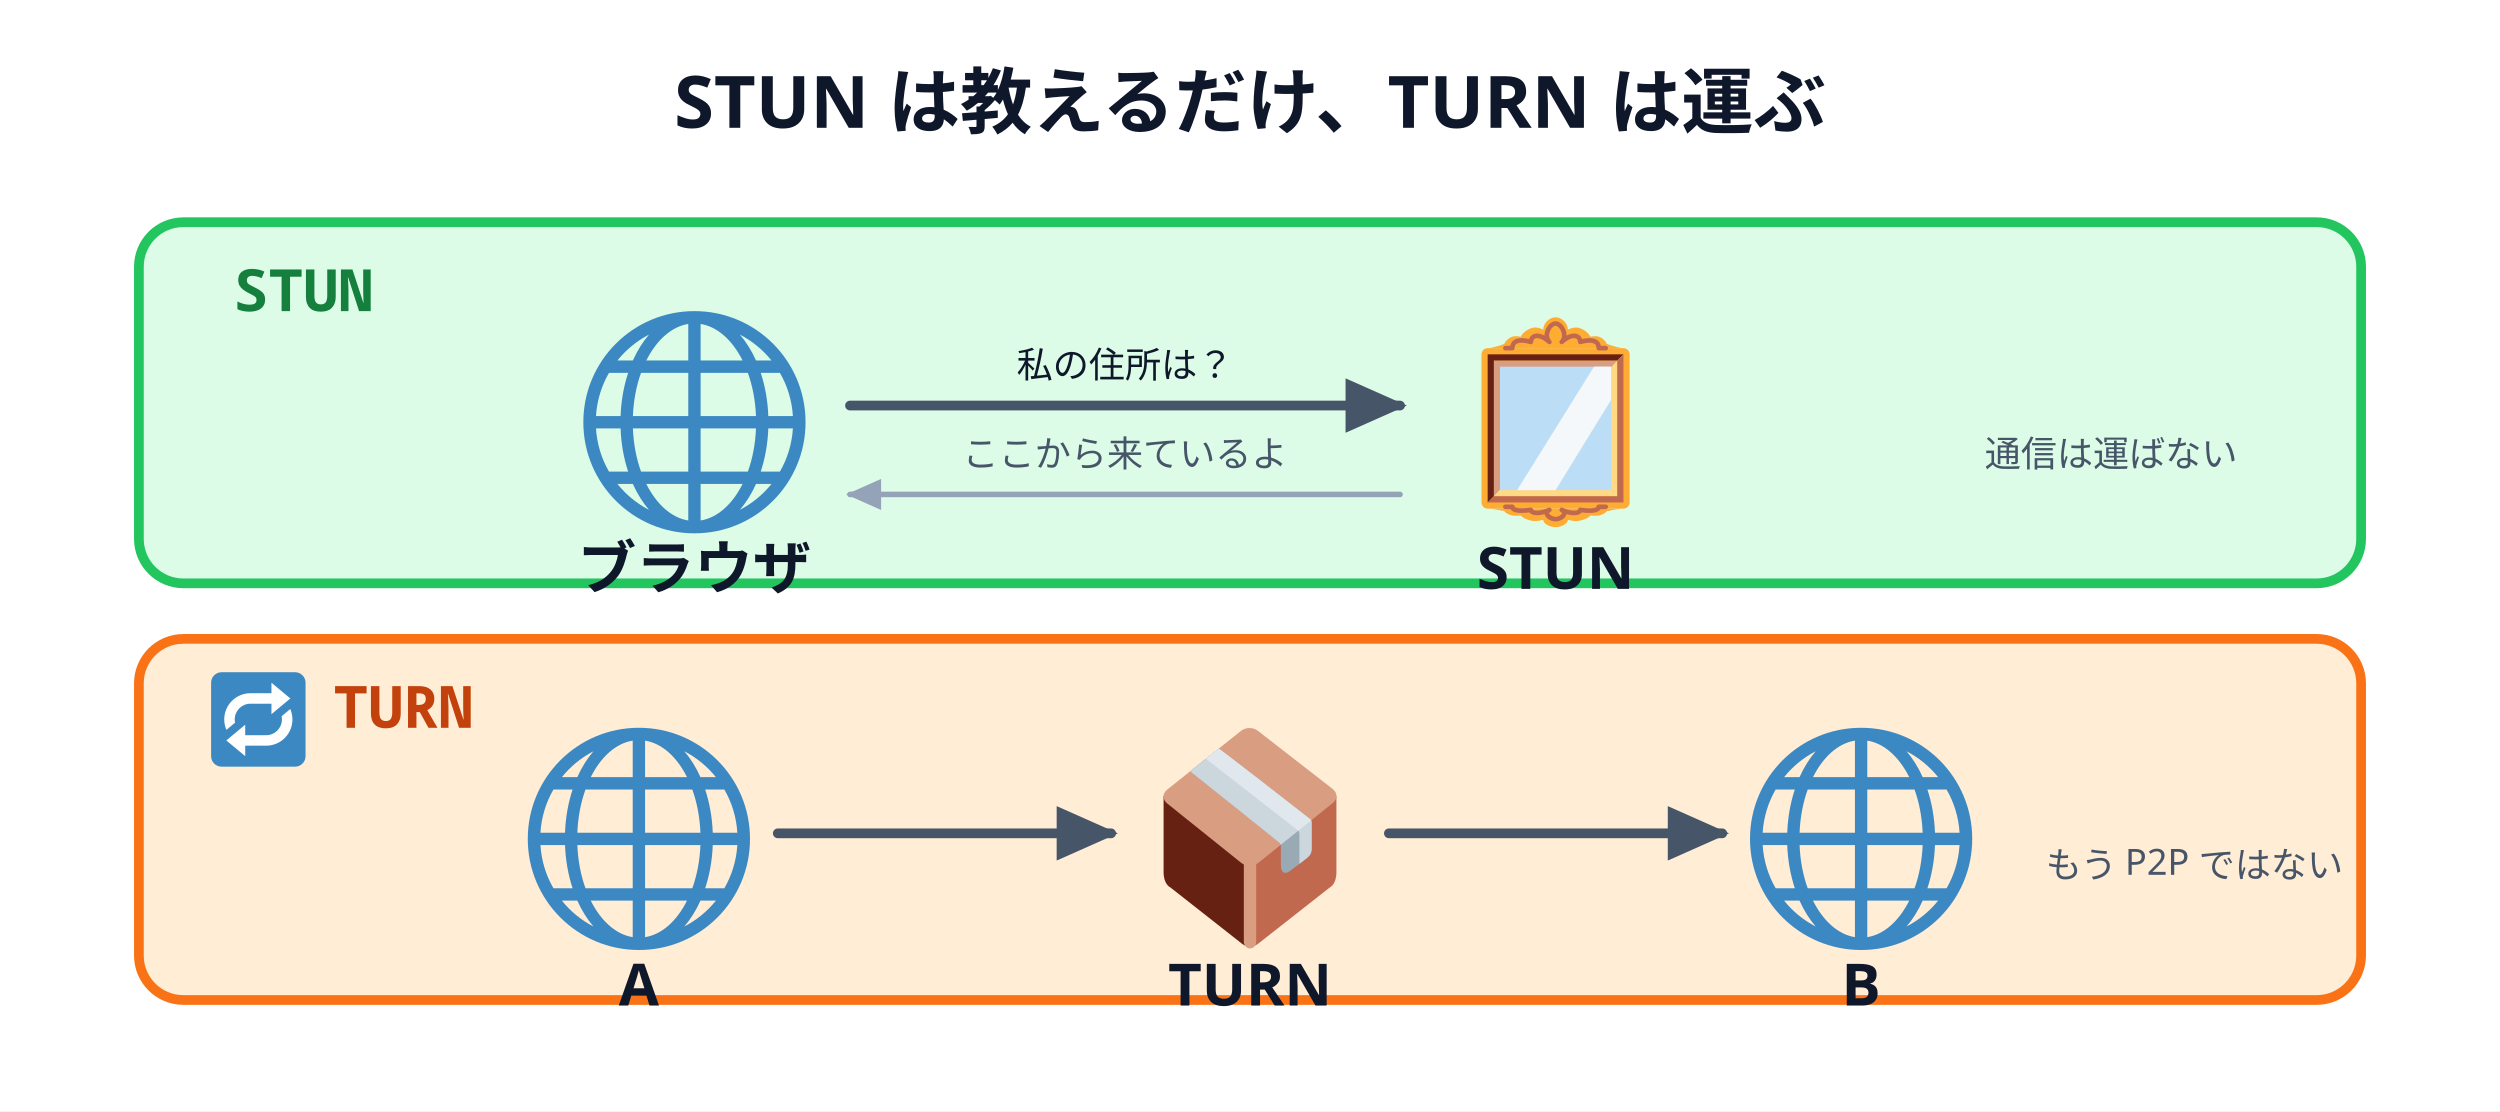
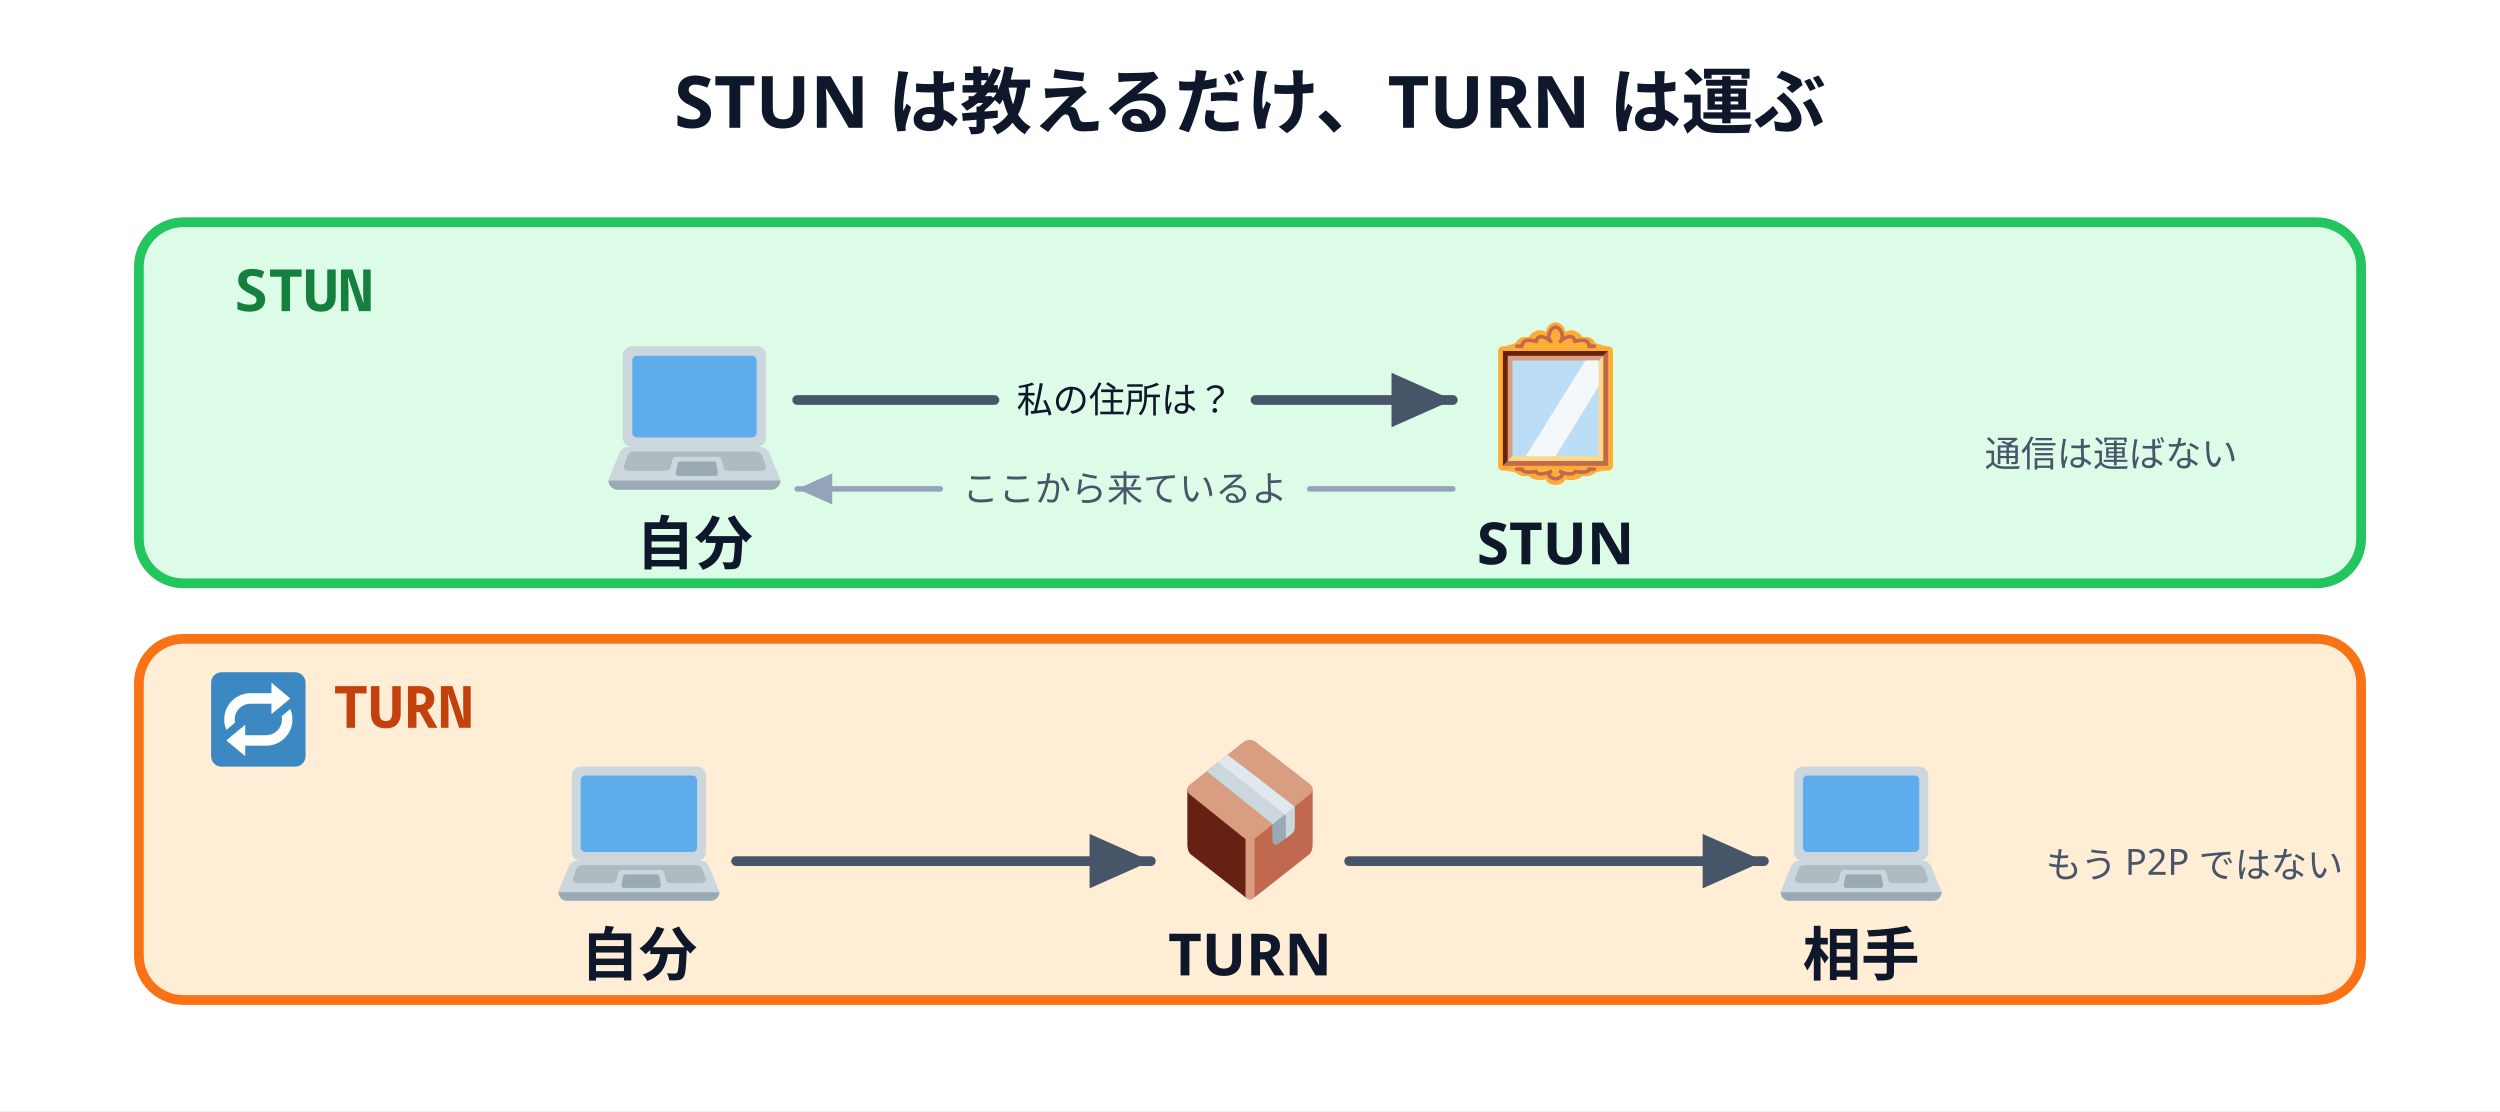
<svg xmlns="http://www.w3.org/2000/svg" width="900" height="400" viewBox="0 0 900 400" font-family="'Hiragino Sans','Noto Sans JP','Yu Gothic','Segoe UI',sans-serif">
  <defs>
-     <marker id="aR" viewBox="0 0 10 10" refX="8" refY="5" markerWidth="7" markerHeight="7" orient="auto-start-reverse">
+     <marker id="aR" viewBox="0 0 10 10" refX="9" refY="5" markerWidth="7" markerHeight="7" orient="auto-start-reverse">
      <path d="M0 1 L9 5 L0 9 z" fill="#475569" />
    </marker>
-     <marker id="aRsub" viewBox="0 0 10 10" refX="8" refY="5" markerWidth="7" markerHeight="7" orient="auto-start-reverse">
+     <marker id="aRsub" viewBox="0 0 10 10" refX="9" refY="5" markerWidth="7" markerHeight="7" orient="auto-start-reverse">
      <path d="M0 1 L9 5 L0 9 z" fill="#94a3b8" />
    </marker>
  </defs>
  <rect x="0" y="0" width="900" height="400" fill="#ffffff" />
  <text x="450" y="46" text-anchor="middle" font-size="26" fill="#0f172a" font-weight="700">STUN は教えるだけ、TURN は運ぶ</text>
  <rect x="50" y="80" width="800" height="130" rx="16" fill="#dcfce7" stroke="#22c55e" stroke-width="3.5" />
  <text x="84" y="112" text-anchor="start" font-size="21" fill="#15803d" font-weight="700" font-family="'SFMono-Regular','Consolas','Noto Sans Mono','Courier New',monospace">STUN</text>
-   <svg x="210" y="112" width="80" height="80" viewBox="0 0 36 36">
-     <path fill="#3B88C3" d="M18 0C8.059 0 0 8.059 0 18s8.059 18 18 18 18-8.059 18-18S27.941 0 18 0zM2.05 19h3.983c.092 2.506.522 4.871 1.229 7H4.158c-1.207-2.083-1.95-4.459-2.108-7zM19 8V2.081c2.747.436 5.162 2.655 6.799 5.919H19zm7.651 2c.754 2.083 1.219 4.46 1.317 7H19v-7h7.651zM17 2.081V8h-6.799C11.837 4.736 14.253 2.517 17 2.081zM17 10v7H8.032c.098-2.54.563-4.917 1.317-7H17zM6.034 17H2.05c.158-2.54.901-4.917 2.107-7h3.104c-.705 2.129-1.135 4.495-1.227 7zm1.998 2H17v7H9.349c-.754-2.083-1.219-4.459-1.317-7zM17 28v5.919c-2.747-.437-5.163-2.655-6.799-5.919H17zm2 5.919V28h6.8c-1.637 3.264-4.053 5.482-6.8 5.919zM19 26v-7h8.969c-.099 2.541-.563 4.917-1.317 7H19zm10.967-7h3.982c-.157 2.541-.9 4.917-2.107 7h-3.104c.706-2.129 1.136-4.494 1.229-7zm0-2c-.093-2.505-.523-4.871-1.229-7h3.104c1.207 2.083 1.95 4.46 2.107 7h-3.982zm.512-9h-2.503c-.717-1.604-1.606-3.015-2.619-4.199C27.346 4.833 29.089 6.267 30.479 8zM10.643 3.801C9.629 4.985 8.74 6.396 8.023 8H5.521c1.39-1.733 3.133-3.166 5.122-4.199zM5.521 28h2.503c.716 1.604 1.605 3.015 2.619 4.198C8.654 31.166 6.911 29.733 5.521 28zm19.836 4.198c1.014-1.184 1.902-2.594 2.619-4.198h2.503c-1.39 1.733-3.133 3.166-5.122 4.198z" />
+   <svg x="219.0" y="114.3" width="62.0" height="62.0" viewBox="0 0 36 36">
+     <path fill="#CCD6DD" d="M34 29.096c-.417-.963-.896-2.008-2-2.008h-1c1.104 0 2-.899 2-2.008V8.008C33 6.899 32.104 6 31 6H5c-1.104 0-2 .899-2 2.008V25.08c0 1.109.896 2.008 2 2.008H4c-1.104 0-1.667 1.004-2 2.008l-2 4.895C0 35.101.896 36 2 36h32c1.104 0 2-.899 2-2.008l-2-4.896z" />
+     <path fill="#9AAAB4" d="M.008 34.075l.006.057.17.692C.5 35.516 1.192 36 2 36h32c1.076 0 1.947-.855 1.992-1.925H.008z" />
+     <path fill="#5DADEC" d="M31 24.075c0 .555-.447 1.004-1 1.004H6c-.552 0-1-.449-1-1.004V9.013c0-.555.448-1.004 1-1.004h24c.553 0 1 .45 1 1.004v15.062z" />
+     <path fill="#AEBBC1" d="M32.906 31.042l-.76-2.175c-.239-.46-.635-.837-1.188-.837H5.11c-.552 0-.906.408-1.156 1.036l-.688 1.977c-.219.596.448 1.004 1 1.004h7.578s.937-.047 1.103-.608c.192-.648.415-1.624.463-1.796.074-.264.388-.531.856-.531h8.578c.5 0 .746.253.811.566.042.204.312 1.141.438 1.782.111.571 1.221.586 1.221.586h6.594c.551 0 1.217-.471.998-1.004z" />
+     <path fill="#9AAAB4" d="M22.375 33.113h-7.781c-.375 0-.538-.343-.484-.675.054-.331.359-1.793.383-1.963.023-.171.274-.375.524-.375h7.015c.297 0 .49.163.55.489.059.327.302 1.641.321 1.941.019.301-.169.583-.528.583z" />
  </svg>
-   <text x="250" y="212" text-anchor="middle" font-size="21" fill="#0f172a" font-weight="700">ブラウザ</text>
-   <svg x="520" y="112" width="80" height="80" viewBox="0 0 36 36">
+   <text x="250" y="203.14" text-anchor="middle" font-size="21" fill="#0f172a" font-weight="700">自分</text>
+   <svg x="529.0" y="114.3" width="62.0" height="62.0" viewBox="0 0 36 36">
    <path fill="#FFAC33" d="M29 32H7c-.55 0-1-.45-1-1V7c0-.55.45-1 1-1h22c.55 0 1 .45 1 1v24c0 .55-.45 1-1 1z" />
    <path fill="#D99E82" d="M8 8h20v22H8z" />
    <path fill="#FFD983" d="M28 30H8L28 8z" />
    <path fill="#BBDDF5" d="M9 9h18v20H9z" />
    <path fill="#F5F8FA" d="M24.231 9L11.769 29H18l9-14.615V9z" />
    <path fill="#662113" d="M28 8H7V7h22zM8 30l-1 1V8h1z" />
    <path fill="#C1694F" d="M29 31H7l1-1h21zm0-24l-1 1v22h1z" />
    <path d="M26.294 5.31s-.163-.587-1.04-1.069c-.594-.327-1.604-.089-1.604-.089s-.323-.834-1.634-1.366C21.066 2.399 20 3 20 3c0-1-.977-2-2-2s-2 1-2 2c0 0-1.066-.601-2.016-.214-1.31.532-1.634 1.366-1.634 1.366s-1.01-.238-1.604.089c-.876.482-1.04 1.069-1.04 1.069S7.894 6 7 6h22c-.894 0-2.706-.69-2.706-.69zM7 32c.894 0 2.706.414 2.706.414s.163.352 1.04.642c.594.196 1.604.053 1.604.053s.323.5 1.634.82C14.934 34.16 16 33.8 16 33.8c0 .6.977 1.2 2 1.2s2-.6 2-1.2c0 0 1.066.36 2.016.129 1.31-.319 1.634-.82 1.634-.82s1.01.143 1.604-.053c.876-.289 1.04-.642 1.04-.642S28.106 32 29 32H7z" fill="#FFAC33" />
    <path d="M9.868 6.375H11c.207 0 .375-.168.375-.375 0-.317.092-.537.28-.673.551-.398 1.793-.115 2.227.029.114.038.238.018.335-.052.097-.069.156-.182.158-.301.002-.147.056-.628.625-.628.688 0 1.483.641 1.734.889l.001.001c.146.146.384.146.53 0 .144-.144.146-.376.007-.523l-.001-.001-.005-.005c-.405-.405-.347-1.037-.157-1.494.203-.495.587-.867.891-.867s.688.372.892.866c.19.457.248 1.089-.157 1.494l-.005.005-.001.001c-.14.147-.137.379.007.523.146.146.383.146.531 0v-.001c.25-.247 1.045-.888 1.733-.888.569 0 .622.481.625.625 0 .121.058.233.155.304.099.07.226.09.338.052.433-.143 1.674-.427 2.227-.029.188.136.28.356.28.673 0 .207.168.375.375.375h1.132c.207 0 .375-.168.375-.375s-.168-.375-.375-.375h-.79c-.09-.472-.341-.75-.559-.907-.718-.517-1.867-.34-2.489-.19-.156-.456-.55-.903-1.294-.903-.43 0-.852.151-1.211.342.005-.326-.062-.671-.204-1.013-.303-.732-.867-1.222-1.437-1.299-.046-.019-.096-.03-.148-.03s-.102.011-.148.031c-.57.077-1.135.567-1.438 1.299-.142.342-.208.687-.203 1.013-.36-.192-.781-.343-1.211-.343-.744 0-1.138.447-1.294.903-.623-.151-1.775-.326-2.489.19-.218.157-.469.435-.558.907h-.791c-.207 0-.375.168-.375.375s.168.375.375.375zm16.264 24.95H25c-.207 0-.405.222-.405.429-.333.283-1.708.214-2.533.076-.11-.018-.218-.007-.302.063-.084.071-.131.156-.131.267-.016.043-.163.165-.629.165-.896 0-1.823-.456-1.833-.461-.184-.091-.409-.018-.502.168-.093.186-.018.411.168.503.152.076.22.152.203.225-.052.223-.521.565-1.035.565s-.983-.343-1.035-.565c-.018-.072.051-.148.203-.225.186-.092.261-.317.168-.503-.093-.184-.318-.259-.502-.168-.009.005-.937.461-1.833.461-.466 0-.614-.122-.625-.125 0-.11-.048-.215-.133-.286-.083-.071-.194-.1-.304-.084-.823.139-2.198.208-2.563-.13 0-.207-.168-.375-.375-.375H9.868c-.207 0-.375.168-.375.375s.168.375.375.375h.848c.049.093.118.177.204.251.611.517 2.153.38 2.854.287.164.227.507.462 1.227.462.435 0 .864-.084 1.226-.187.002.015.006.029.009.044.146.619.955 1.143 1.765 1.143s1.619-.523 1.766-1.143l.009-.044c.361.103.791.187 1.226.187.72 0 1.062-.235 1.227-.462.699.094 2.243.23 2.854-.287.087-.074.155-.158.204-.251h.848c.207 0 .375-.168.375-.375s-.171-.375-.378-.375z" fill="#C1694F" />
  </svg>
-   <text x="560" y="212" text-anchor="middle" font-size="21" fill="#0f172a" font-weight="700">STUN</text>
-   <line x1="306" y1="146" x2="504" y2="146" stroke="#475569" stroke-width="3.5" stroke-linecap="round" stroke-linejoin="round" marker-end="url(#aR)" />
-   <text x="405.0" y="136.0" text-anchor="middle" font-size="13" fill="#0f172a" font-weight="400">私の住所は？</text>
-   <line x1="504" y1="178" x2="306" y2="178" stroke="#94a3b8" stroke-width="2.0" stroke-linecap="round" stroke-linejoin="round" marker-end="url(#aRsub)" />
-   <text x="405.0" y="168.0" text-anchor="middle" font-size="13" fill="#475569" font-weight="400">ここから来ているよ</text>
+   <text x="560" y="203.14" text-anchor="middle" font-size="21" fill="#0f172a" font-weight="700">STUN</text>
+   <path d="M287.00 144.00 L358.00 144.00" fill="none" stroke="#475569" stroke-width="3.5" stroke-linecap="round" stroke-linejoin="round" />
+   <path d="M452.00 144.00 L523.00 144.00" fill="none" stroke="#475569" stroke-width="3.5" stroke-linecap="round" stroke-linejoin="round" marker-end="url(#aR)" />
+   <text x="405" y="148.55" text-anchor="middle" font-size="13" fill="#0f172a" font-weight="400">私の住所は？</text>
+   <path d="M523.00 176.00 L471.50 176.00" fill="none" stroke="#94a3b8" stroke-width="2.0" stroke-linecap="round" stroke-linejoin="round" />
+   <path d="M338.50 176.00 L287.00 176.00" fill="none" stroke="#94a3b8" stroke-width="2.0" stroke-linecap="round" stroke-linejoin="round" marker-end="url(#aRsub)" />
+   <text x="405" y="180.55" text-anchor="middle" font-size="13" fill="#475569" font-weight="400">ここから来ているよ</text>
  <text x="760" y="168" text-anchor="middle" font-size="13" fill="#475569" font-weight="400">通信は運ばない</text>
  <rect x="50" y="230" width="800" height="130" rx="16" fill="#ffedd5" stroke="#f97316" stroke-width="3.5" />
  <text x="120" y="262" text-anchor="start" font-size="21" fill="#c2410c" font-weight="700" font-family="'SFMono-Regular','Consolas','Noto Sans Mono','Courier New',monospace">TURN</text>
-   <svg x="76" y="242" width="34" height="34" viewBox="0 0 36 36">
+   <svg x="76.0" y="242.0" width="34.0" height="34.0" viewBox="0 0 36 36">
    <path fill="#3B88C3" d="M36 32c0 2.209-1.791 4-4 4H4c-2.209 0-4-1.791-4-4V4c0-2.209 1.791-4 4-4h28c2.209 0 4 1.791 4 4v28z" />
    <path fill="#FFF" d="M30.2 10L23 4v4h-8C9.477 8 5 12.477 5 18c0 1.414.297 2.758.827 3.978l3.3-2.75C9.044 18.831 9 18.421 9 18c0-3.314 2.686-6 6-6h8v4l7.2-6zm-.026 4.023l-3.301 2.75c.083.396.127.806.127 1.227 0 3.313-2.687 6-6 6h-8v-4l-7.2 6 7.2 6v-4h8c5.522 0 10-4.478 10-10 0-1.414-.297-2.758-.826-3.977z" />
  </svg>
-   <svg x="190" y="262" width="80" height="80" viewBox="0 0 36 36">
-     <path fill="#3B88C3" d="M18 0C8.059 0 0 8.059 0 18s8.059 18 18 18 18-8.059 18-18S27.941 0 18 0zM2.05 19h3.983c.092 2.506.522 4.871 1.229 7H4.158c-1.207-2.083-1.95-4.459-2.108-7zM19 8V2.081c2.747.436 5.162 2.655 6.799 5.919H19zm7.651 2c.754 2.083 1.219 4.46 1.317 7H19v-7h7.651zM17 2.081V8h-6.799C11.837 4.736 14.253 2.517 17 2.081zM17 10v7H8.032c.098-2.54.563-4.917 1.317-7H17zM6.034 17H2.05c.158-2.54.901-4.917 2.107-7h3.104c-.705 2.129-1.135 4.495-1.227 7zm1.998 2H17v7H9.349c-.754-2.083-1.219-4.459-1.317-7zM17 28v5.919c-2.747-.437-5.163-2.655-6.799-5.919H17zm2 5.919V28h6.8c-1.637 3.264-4.053 5.482-6.8 5.919zM19 26v-7h8.969c-.099 2.541-.563 4.917-1.317 7H19zm10.967-7h3.982c-.157 2.541-.9 4.917-2.107 7h-3.104c.706-2.129 1.136-4.494 1.229-7zm0-2c-.093-2.505-.523-4.871-1.229-7h3.104c1.207 2.083 1.95 4.46 2.107 7h-3.982zm.512-9h-2.503c-.717-1.604-1.606-3.015-2.619-4.199C27.346 4.833 29.089 6.267 30.479 8zM10.643 3.801C9.629 4.985 8.74 6.396 8.023 8H5.521c1.39-1.733 3.133-3.166 5.122-4.199zM5.521 28h2.503c.716 1.604 1.605 3.015 2.619 4.198C8.654 31.166 6.911 29.733 5.521 28zm19.836 4.198c1.014-1.184 1.902-2.594 2.619-4.198h2.503c-1.39 1.733-3.133 3.166-5.122 4.198z" />
+   <svg x="201.0" y="266.3" width="58.0" height="58.0" viewBox="0 0 36 36">
+     <path fill="#CCD6DD" d="M34 29.096c-.417-.963-.896-2.008-2-2.008h-1c1.104 0 2-.899 2-2.008V8.008C33 6.899 32.104 6 31 6H5c-1.104 0-2 .899-2 2.008V25.08c0 1.109.896 2.008 2 2.008H4c-1.104 0-1.667 1.004-2 2.008l-2 4.895C0 35.101.896 36 2 36h32c1.104 0 2-.899 2-2.008l-2-4.896z" />
+     <path fill="#9AAAB4" d="M.008 34.075l.006.057.17.692C.5 35.516 1.192 36 2 36h32c1.076 0 1.947-.855 1.992-1.925H.008z" />
+     <path fill="#5DADEC" d="M31 24.075c0 .555-.447 1.004-1 1.004H6c-.552 0-1-.449-1-1.004V9.013c0-.555.448-1.004 1-1.004h24c.553 0 1 .45 1 1.004v15.062z" />
+     <path fill="#AEBBC1" d="M32.906 31.042l-.76-2.175c-.239-.46-.635-.837-1.188-.837H5.11c-.552 0-.906.408-1.156 1.036l-.688 1.977c-.219.596.448 1.004 1 1.004h7.578s.937-.047 1.103-.608c.192-.648.415-1.624.463-1.796.074-.264.388-.531.856-.531h8.578c.5 0 .746.253.811.566.042.204.312 1.141.438 1.782.111.571 1.221.586 1.221.586h6.594c.551 0 1.217-.471.998-1.004z" />
+     <path fill="#9AAAB4" d="M22.375 33.113h-7.781c-.375 0-.538-.343-.484-.675.054-.331.359-1.793.383-1.963.023-.171.274-.375.524-.375h7.015c.297 0 .49.163.55.489.059.327.302 1.641.321 1.941.019.301-.169.583-.528.583z" />
  </svg>
-   <text x="230" y="362" text-anchor="middle" font-size="21" fill="#0f172a" font-weight="700">A</text>
-   <svg x="410" y="262" width="80" height="80" viewBox="0 0 36 36">
+   <text x="230" y="351.14" text-anchor="middle" font-size="21" fill="#0f172a" font-weight="700">自分</text>
+   <svg x="421.0" y="266.3" width="58.0" height="58.0" viewBox="0 0 36 36">
    <path fill="#662113" d="M4 11v12.375c0 2.042 1.093 2.484 1.093 2.484l11.574 9.099C18.489 36.39 18 33.375 18 33.375V22L4 11z" />
    <path fill="#C1694F" d="M32 11v12.375c0 2.042-1.063 2.484-1.063 2.484s-9.767 7.667-11.588 9.099C17.526 36.39 18 33.375 18 33.375V22l14-11z" />
    <path fill="#D99E82" d="M19.289.5c-.753-.61-1.988-.61-2.742 0L4.565 10.029c-.754.61-.754 1.607 0 2.216l12.023 9.646c.754.609 1.989.609 2.743 0l12.104-9.73c.754-.609.754-1.606 0-2.216L19.289.5z" />
    <path fill="#D99E82" d="M18 35.75c-.552 0-1-.482-1-1.078V21.745c0-.596.448-1.078 1-1.078.553 0 1 .482 1 1.078v12.927c0 .596-.447 1.078-1 1.078z" />
    <path fill="#99AAB5" d="M28 18.836c0 1.104.104 1.646-1 2.442l-2.469 1.878c-1.104.797-1.531.113-1.531-.992v-2.961c0-.193-.026-.4-.278-.608C20.144 16.47 10.134 8.519 8.31 7.051l4.625-3.678c1.266.926 10.753 8.252 14.722 11.377.197.156.343.328.343.516v3.57z" />
    <path fill="#CCD6DD" d="M27.656 14.75C23.688 11.625 14.201 4.299 12.935 3.373l-1.721 1.368-2.904 2.31c1.825 1.468 11.834 9.419 14.412 11.544.151.125.217.25.248.371L27.903 15c-.06-.087-.146-.171-.247-.25z" />
    <path fill="#CCD6DD" d="M28 18.836v-3.57c0-.188-.146-.359-.344-.516-3.968-3.125-13.455-10.451-14.721-11.377l-2.073 1.649c3.393 2.669 12.481 9.681 14.86 11.573.256.204.278.415.278.608v4.836l1-.761c1.104-.797 1-1.338 1-2.442z" />
    <path fill="#E1E8ED" d="M27.656 14.75C23.688 11.625 14.201 4.299 12.935 3.373l-2.073 1.649c3.393 2.669 12.481 9.681 14.86 11.573.037.029.06.059.087.088L27.903 15c-.06-.087-.146-.171-.247-.25z" />
  </svg>
-   <text x="450" y="362" text-anchor="middle" font-size="21" fill="#0f172a" font-weight="700">TURN</text>
-   <svg x="630" y="262" width="80" height="80" viewBox="0 0 36 36">
-     <path fill="#3B88C3" d="M18 0C8.059 0 0 8.059 0 18s8.059 18 18 18 18-8.059 18-18S27.941 0 18 0zM2.05 19h3.983c.092 2.506.522 4.871 1.229 7H4.158c-1.207-2.083-1.95-4.459-2.108-7zM19 8V2.081c2.747.436 5.162 2.655 6.799 5.919H19zm7.651 2c.754 2.083 1.219 4.46 1.317 7H19v-7h7.651zM17 2.081V8h-6.799C11.837 4.736 14.253 2.517 17 2.081zM17 10v7H8.032c.098-2.54.563-4.917 1.317-7H17zM6.034 17H2.05c.158-2.54.901-4.917 2.107-7h3.104c-.705 2.129-1.135 4.495-1.227 7zm1.998 2H17v7H9.349c-.754-2.083-1.219-4.459-1.317-7zM17 28v5.919c-2.747-.437-5.163-2.655-6.799-5.919H17zm2 5.919V28h6.8c-1.637 3.264-4.053 5.482-6.8 5.919zM19 26v-7h8.969c-.099 2.541-.563 4.917-1.317 7H19zm10.967-7h3.982c-.157 2.541-.9 4.917-2.107 7h-3.104c.706-2.129 1.136-4.494 1.229-7zm0-2c-.093-2.505-.523-4.871-1.229-7h3.104c1.207 2.083 1.95 4.46 2.107 7h-3.982zm.512-9h-2.503c-.717-1.604-1.606-3.015-2.619-4.199C27.346 4.833 29.089 6.267 30.479 8zM10.643 3.801C9.629 4.985 8.74 6.396 8.023 8H5.521c1.39-1.733 3.133-3.166 5.122-4.199zM5.521 28h2.503c.716 1.604 1.605 3.015 2.619 4.198C8.654 31.166 6.911 29.733 5.521 28zm19.836 4.198c1.014-1.184 1.902-2.594 2.619-4.198h2.503c-1.39 1.733-3.133 3.166-5.122 4.198z" />
+   <text x="450" y="351.14" text-anchor="middle" font-size="21" fill="#0f172a" font-weight="700">TURN</text>
+   <svg x="641.0" y="266.3" width="58.0" height="58.0" viewBox="0 0 36 36">
+     <path fill="#CCD6DD" d="M34 29.096c-.417-.963-.896-2.008-2-2.008h-1c1.104 0 2-.899 2-2.008V8.008C33 6.899 32.104 6 31 6H5c-1.104 0-2 .899-2 2.008V25.08c0 1.109.896 2.008 2 2.008H4c-1.104 0-1.667 1.004-2 2.008l-2 4.895C0 35.101.896 36 2 36h32c1.104 0 2-.899 2-2.008l-2-4.896z" />
+     <path fill="#9AAAB4" d="M.008 34.075l.006.057.17.692C.5 35.516 1.192 36 2 36h32c1.076 0 1.947-.855 1.992-1.925H.008z" />
+     <path fill="#5DADEC" d="M31 24.075c0 .555-.447 1.004-1 1.004H6c-.552 0-1-.449-1-1.004V9.013c0-.555.448-1.004 1-1.004h24c.553 0 1 .45 1 1.004v15.062z" />
+     <path fill="#AEBBC1" d="M32.906 31.042l-.76-2.175c-.239-.46-.635-.837-1.188-.837H5.11c-.552 0-.906.408-1.156 1.036l-.688 1.977c-.219.596.448 1.004 1 1.004h7.578s.937-.047 1.103-.608c.192-.648.415-1.624.463-1.796.074-.264.388-.531.856-.531h8.578c.5 0 .746.253.811.566.042.204.312 1.141.438 1.782.111.571 1.221.586 1.221.586h6.594c.551 0 1.217-.471.998-1.004z" />
+     <path fill="#9AAAB4" d="M22.375 33.113h-7.781c-.375 0-.538-.343-.484-.675.054-.331.359-1.793.383-1.963.023-.171.274-.375.524-.375h7.015c.297 0 .49.163.55.489.059.327.302 1.641.321 1.941.019.301-.169.583-.528.583z" />
  </svg>
-   <text x="670" y="362" text-anchor="middle" font-size="21" fill="#0f172a" font-weight="700">B</text>
-   <line x1="280" y1="300" x2="400" y2="300" stroke="#475569" stroke-width="3.5" stroke-linecap="round" stroke-linejoin="round" marker-end="url(#aR)" />
-   <line x1="500" y1="300" x2="620" y2="300" stroke="#475569" stroke-width="3.5" stroke-linecap="round" stroke-linejoin="round" marker-end="url(#aR)" />
+   <text x="670" y="351.14" text-anchor="middle" font-size="21" fill="#0f172a" font-weight="700">相手</text>
+   <path d="M265.00 310.00 L414.30 310.00" fill="none" stroke="#475569" stroke-width="3.5" stroke-linecap="round" stroke-linejoin="round" marker-end="url(#aR)" />
+   <path d="M485.70 310.00 L635.00 310.00" fill="none" stroke="#475569" stroke-width="3.5" stroke-linecap="round" stroke-linejoin="round" marker-end="url(#aR)" />
  <text x="790" y="316" text-anchor="middle" font-size="13" fill="#475569" font-weight="400">もう P2P ではない</text>
</svg>
